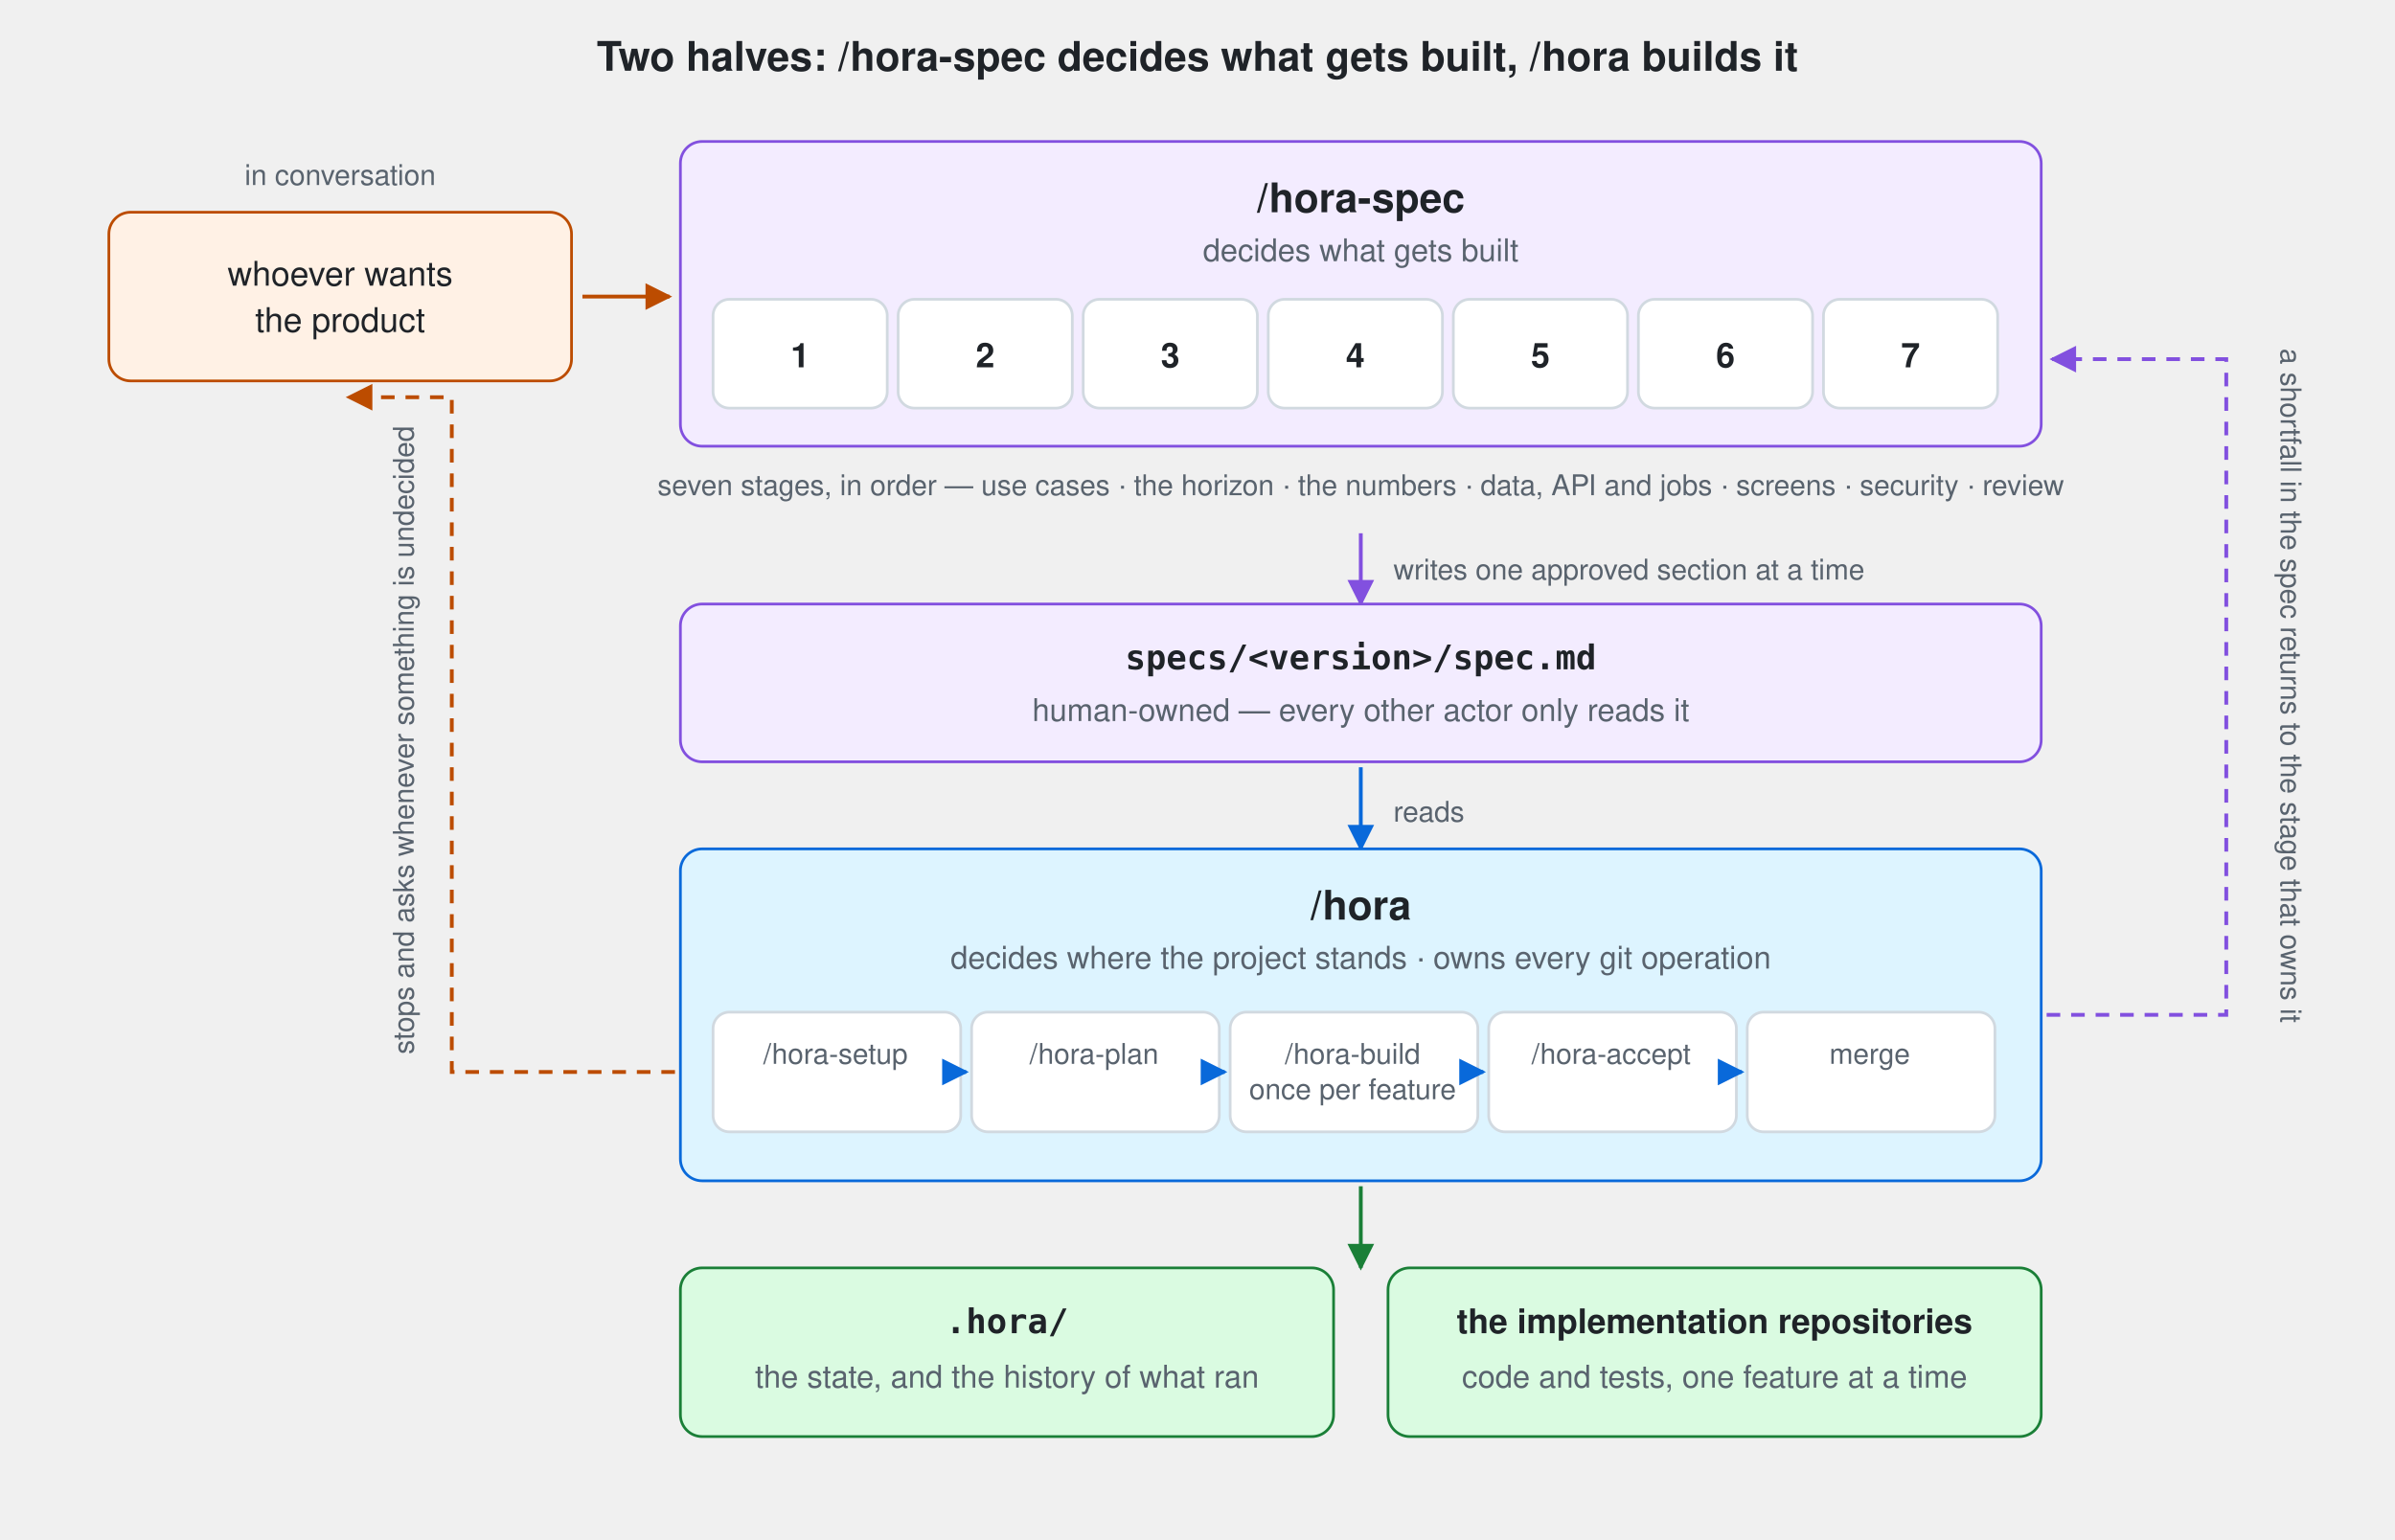
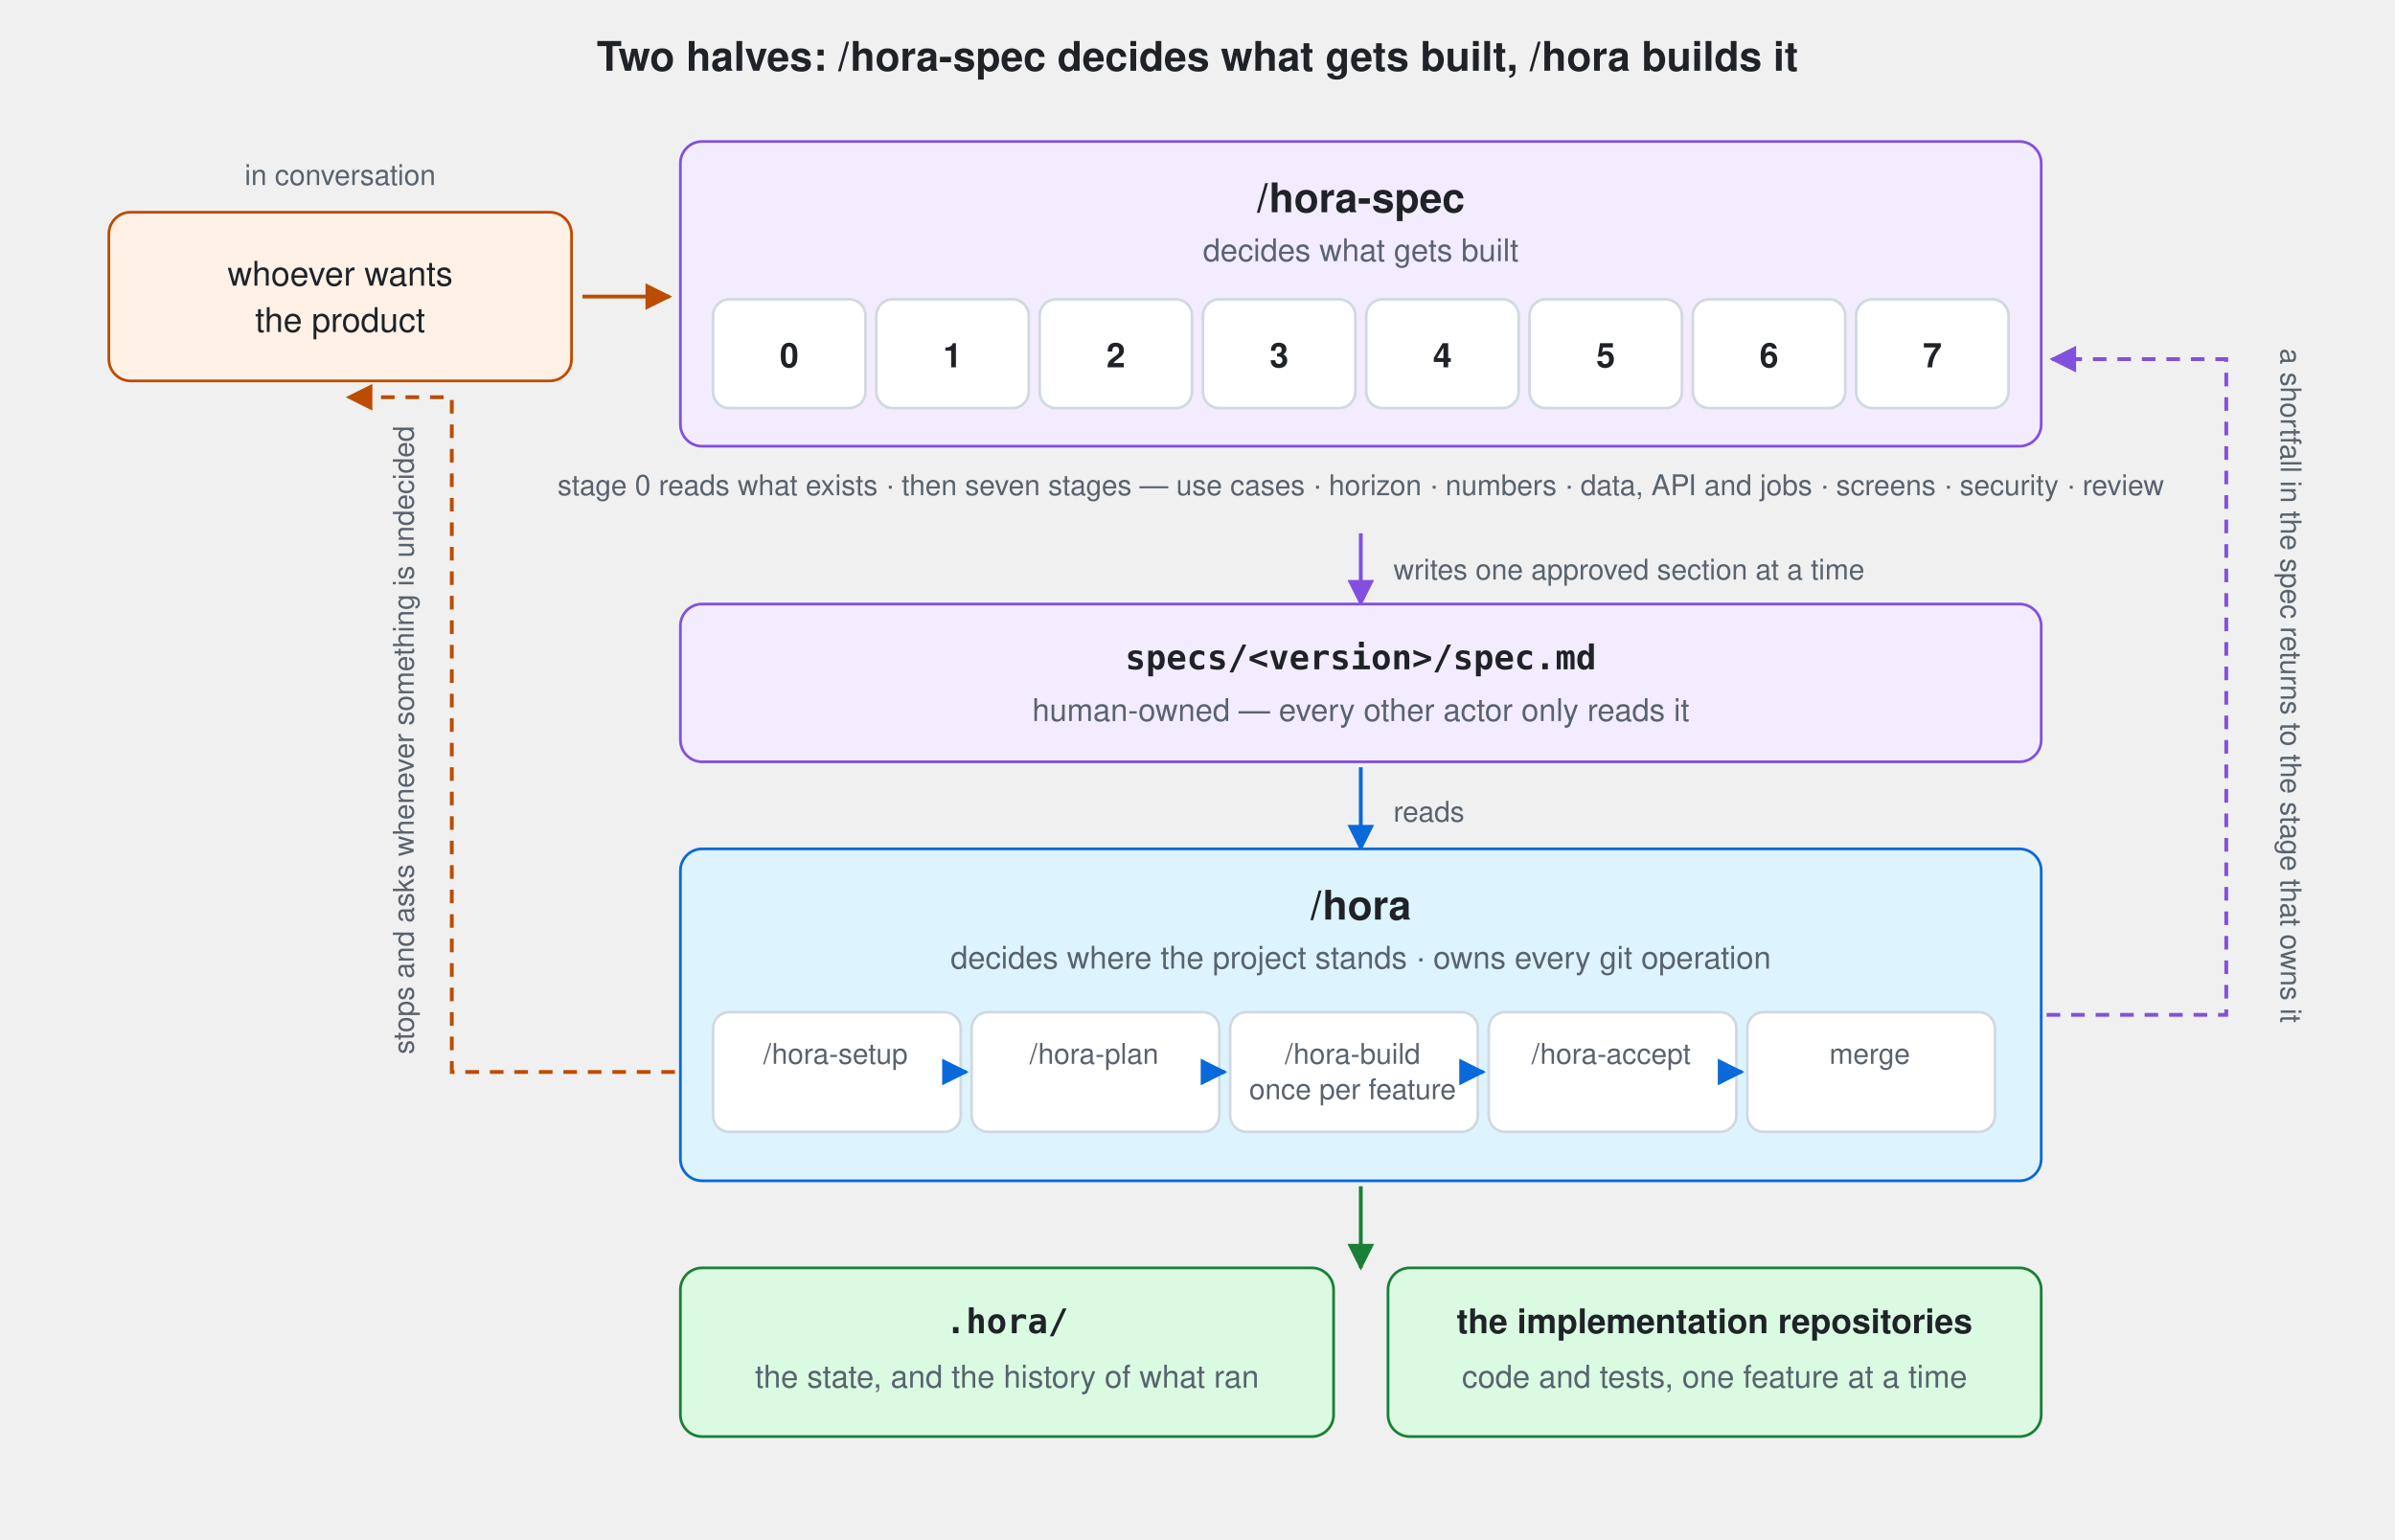
<svg xmlns="http://www.w3.org/2000/svg" viewBox="0 0 880 566" width="880" height="566" font-family="-apple-system, BlinkMacSystemFont, 'Segoe UI', Helvetica, Arial, sans-serif" role="img" aria-label="Two halves: /hora-spec decides what gets built, /hora builds it">
  <defs>
    <marker id="m" viewBox="0 0 10 10" refX="9" refY="5" markerWidth="7" markerHeight="7" orient="auto-start-reverse">
      <path d="M0,0 L10,5 L0,10 z" class="ah" fill="#8b949e" />
    </marker>
    <marker id="mb" viewBox="0 0 10 10" refX="9" refY="5" markerWidth="7" markerHeight="7" orient="auto-start-reverse">
      <path d="M0,0 L10,5 L0,10 z" class="ah-b" fill="#0969da" />
    </marker>
    <marker id="mp" viewBox="0 0 10 10" refX="9" refY="5" markerWidth="7" markerHeight="7" orient="auto-start-reverse">
      <path d="M0,0 L10,5 L0,10 z" class="ah-p" fill="#8250df" />
    </marker>
    <marker id="mo" viewBox="0 0 10 10" refX="9" refY="5" markerWidth="7" markerHeight="7" orient="auto-start-reverse">
      <path d="M0,0 L10,5 L0,10 z" class="ah-o" fill="#bc4c00" />
    </marker>
    <marker id="mg" viewBox="0 0 10 10" refX="9" refY="5" markerWidth="7" markerHeight="7" orient="auto-start-reverse">
      <path d="M0,0 L10,5 L0,10 z" class="ah-g" fill="#1a7f37" />
    </marker>
  </defs>
  <style>
.t{font-size:15px;font-weight:600}
.l{font-size:12.5px}
.n{font-size:12.5px;font-weight:600}
.m{font-size:11.5px}
.xs{font-size:10.5px}
.code{font-family:ui-monospace,SFMono-Regular,Menlo,Consolas,monospace}
.dash{stroke-dasharray:5 4}

@media (prefers-color-scheme:dark){
text{fill:#e6edf3}
.m,.xs{fill:#9198a1}
.bx{fill:#151b23;stroke:#3d444d}
.bx-1{fill:#0d1117;stroke:#3d444d}
.bx-b{fill:#0c2d59;stroke:#4493f8}
.bx-p{fill:#251a44;stroke:#ab7df8}
.bx-o{fill:#40200a;stroke:#f0883e}
.bx-g{fill:#0f3018;stroke:#3fb950}
.bx-r{fill:#3d1418;stroke:#f85149}
.arr{stroke:#6e7681}
.arr-b{stroke:#4493f8}
.arr-p{stroke:#ab7df8}
.arr-o{stroke:#f0883e}
.arr-g{stroke:#3fb950}
.ah{fill:#6e7681}
.ah-b{fill:#4493f8}
.ah-p{fill:#ab7df8}
.ah-o{fill:#f0883e}
.ah-g{fill:#3fb950}
.ln{stroke:#3d444d}
.lane{stroke:#6e7681}
.lane-b{stroke:#4493f8}
.lane-g{stroke:#3fb950}
.dt{fill:#6e7681}
.dt-b{fill:#4493f8}
.dt-g{fill:#3fb950}
}
</style>
  <text x="440.0" y="26" class="t" fill="#1f2328" text-anchor="middle">Two halves: /hora-spec decides what gets built, /hora builds it</text>
  <rect x="40" y="78" width="170" height="62" rx="8" class="bx bx-o" fill="#fff1e5" stroke="#bc4c00" stroke-width="1" />
  <text x="125" y="105" class="l" fill="#1f2328" text-anchor="middle">whoever wants</text>
  <text x="125" y="122" class="l" fill="#1f2328" text-anchor="middle">the product</text>
  <path d="M214,109 L246,109" class="arr arr-o" fill="none" stroke="#bc4c00" stroke-width="1.4" marker-end="url(#mo)" />
  <text x="125" y="68" class="xs" fill="#59636e" text-anchor="middle">in conversation</text>
  <rect x="250" y="52" width="500" height="112" rx="8" class="bx bx-p" fill="#f3ecff" stroke="#8250df" stroke-width="1" />
  <text x="500" y="78" class="t" fill="#1f2328" text-anchor="middle">/hora-spec</text>
  <text x="500" y="96" class="m" fill="#59636e" text-anchor="middle">decides what gets built</text>
-   <rect x="262" y="110" width="64" height="40" rx="6" class="bx bx-1" fill="#ffffff" stroke="#d1d9e0" stroke-width="1" />
-   <text x="294" y="135" class="n" fill="#1f2328" text-anchor="middle">1</text>
-   <rect x="330" y="110" width="64" height="40" rx="6" class="bx bx-1" fill="#ffffff" stroke="#d1d9e0" stroke-width="1" />
-   <text x="362" y="135" class="n" fill="#1f2328" text-anchor="middle">2</text>
-   <rect x="398" y="110" width="64" height="40" rx="6" class="bx bx-1" fill="#ffffff" stroke="#d1d9e0" stroke-width="1" />
-   <text x="430" y="135" class="n" fill="#1f2328" text-anchor="middle">3</text>
-   <rect x="466" y="110" width="64" height="40" rx="6" class="bx bx-1" fill="#ffffff" stroke="#d1d9e0" stroke-width="1" />
-   <text x="498" y="135" class="n" fill="#1f2328" text-anchor="middle">4</text>
-   <rect x="534" y="110" width="64" height="40" rx="6" class="bx bx-1" fill="#ffffff" stroke="#d1d9e0" stroke-width="1" />
-   <text x="566" y="135" class="n" fill="#1f2328" text-anchor="middle">5</text>
-   <rect x="602" y="110" width="64" height="40" rx="6" class="bx bx-1" fill="#ffffff" stroke="#d1d9e0" stroke-width="1" />
-   <text x="634" y="135" class="n" fill="#1f2328" text-anchor="middle">6</text>
-   <rect x="670" y="110" width="64" height="40" rx="6" class="bx bx-1" fill="#ffffff" stroke="#d1d9e0" stroke-width="1" />
-   <text x="702" y="135" class="n" fill="#1f2328" text-anchor="middle">7</text>
-   <text x="500" y="182" class="xs" fill="#59636e" text-anchor="middle">seven stages, in order — use cases · the horizon · the numbers · data, API and jobs · screens · security · review</text>
+   <rect x="262" y="110" width="56" height="40" rx="6" class="bx bx-1" fill="#ffffff" stroke="#d1d9e0" stroke-width="1" />
+   <text x="290" y="135" class="n" fill="#1f2328" text-anchor="middle">0</text>
+   <rect x="322" y="110" width="56" height="40" rx="6" class="bx bx-1" fill="#ffffff" stroke="#d1d9e0" stroke-width="1" />
+   <text x="350" y="135" class="n" fill="#1f2328" text-anchor="middle">1</text>
+   <rect x="382" y="110" width="56" height="40" rx="6" class="bx bx-1" fill="#ffffff" stroke="#d1d9e0" stroke-width="1" />
+   <text x="410" y="135" class="n" fill="#1f2328" text-anchor="middle">2</text>
+   <rect x="442" y="110" width="56" height="40" rx="6" class="bx bx-1" fill="#ffffff" stroke="#d1d9e0" stroke-width="1" />
+   <text x="470" y="135" class="n" fill="#1f2328" text-anchor="middle">3</text>
+   <rect x="502" y="110" width="56" height="40" rx="6" class="bx bx-1" fill="#ffffff" stroke="#d1d9e0" stroke-width="1" />
+   <text x="530" y="135" class="n" fill="#1f2328" text-anchor="middle">4</text>
+   <rect x="562" y="110" width="56" height="40" rx="6" class="bx bx-1" fill="#ffffff" stroke="#d1d9e0" stroke-width="1" />
+   <text x="590" y="135" class="n" fill="#1f2328" text-anchor="middle">5</text>
+   <rect x="622" y="110" width="56" height="40" rx="6" class="bx bx-1" fill="#ffffff" stroke="#d1d9e0" stroke-width="1" />
+   <text x="650" y="135" class="n" fill="#1f2328" text-anchor="middle">6</text>
+   <rect x="682" y="110" width="56" height="40" rx="6" class="bx bx-1" fill="#ffffff" stroke="#d1d9e0" stroke-width="1" />
+   <text x="710" y="135" class="n" fill="#1f2328" text-anchor="middle">7</text>
+   <text x="500" y="182" class="xs" fill="#59636e" text-anchor="middle">stage 0 reads what exists · then seven stages — use cases · horizon · numbers · data, API and jobs · screens · security · review</text>
  <path d="M500,196 L500,222" class="arr arr-p" fill="none" stroke="#8250df" stroke-width="1.4" marker-end="url(#mp)" />
  <text x="512" y="213" class="xs" fill="#59636e" text-anchor="start">writes one approved section at a time</text>
  <rect x="250" y="222" width="500" height="58" rx="8" class="bx bx-p" fill="#f3ecff" stroke="#8250df" stroke-width="1" />
  <text x="500" y="246" class="n code" fill="#1f2328" text-anchor="middle">specs/&lt;version&gt;/spec.md</text>
  <text x="500" y="265" class="m" fill="#59636e" text-anchor="middle">human-owned — every other actor only reads it</text>
  <path d="M500,282 L500,312" class="arr arr-b" fill="none" stroke="#0969da" stroke-width="1.4" marker-end="url(#mb)" />
  <text x="512" y="302" class="xs" fill="#59636e" text-anchor="start">reads</text>
  <rect x="250" y="312" width="500" height="122" rx="8" class="bx bx-b" fill="#ddf4ff" stroke="#0969da" stroke-width="1" />
  <text x="500" y="338" class="t" fill="#1f2328" text-anchor="middle">/hora</text>
  <text x="500" y="356" class="m" fill="#59636e" text-anchor="middle">decides where the project stands · owns every git operation</text>
  <rect x="262" y="372" width="91" height="44" rx="6" class="bx bx-1" fill="#ffffff" stroke="#d1d9e0" stroke-width="1" />
  <text x="307" y="391" class="xs" fill="#59636e" text-anchor="middle">/hora-setup</text>
  <path d="M353,394 L355,394" class="arr arr-b" fill="none" stroke="#0969da" stroke-width="1.4" marker-end="url(#mb)" />
  <rect x="357" y="372" width="91" height="44" rx="6" class="bx bx-1" fill="#ffffff" stroke="#d1d9e0" stroke-width="1" />
  <text x="402" y="391" class="xs" fill="#59636e" text-anchor="middle">/hora-plan</text>
  <path d="M448,394 L450,394" class="arr arr-b" fill="none" stroke="#0969da" stroke-width="1.4" marker-end="url(#mb)" />
  <rect x="452" y="372" width="91" height="44" rx="6" class="bx bx-1" fill="#ffffff" stroke="#d1d9e0" stroke-width="1" />
  <text x="497" y="391" class="xs" fill="#59636e" text-anchor="middle">/hora-build</text>
  <text x="497" y="404" class="xs" fill="#59636e" text-anchor="middle">once per feature</text>
  <path d="M543,394 L545,394" class="arr arr-b" fill="none" stroke="#0969da" stroke-width="1.4" marker-end="url(#mb)" />
  <rect x="547" y="372" width="91" height="44" rx="6" class="bx bx-1" fill="#ffffff" stroke="#d1d9e0" stroke-width="1" />
  <text x="592" y="391" class="xs" fill="#59636e" text-anchor="middle">/hora-accept</text>
  <path d="M638,394 L640,394" class="arr arr-b" fill="none" stroke="#0969da" stroke-width="1.4" marker-end="url(#mb)" />
  <rect x="642" y="372" width="91" height="44" rx="6" class="bx bx-1" fill="#ffffff" stroke="#d1d9e0" stroke-width="1" />
  <text x="687" y="391" class="xs" fill="#59636e" text-anchor="middle">merge</text>
  <path d="M500,436 L500,466" class="arr arr-g" fill="none" stroke="#1a7f37" stroke-width="1.4" marker-end="url(#mg)" />
  <rect x="250" y="466" width="240" height="62" rx="8" class="bx bx-g" fill="#dafbe1" stroke="#1a7f37" stroke-width="1" />
  <text x="370" y="490" class="n code" fill="#1f2328" text-anchor="middle">.hora/</text>
  <text x="370" y="510" class="m" fill="#59636e" text-anchor="middle">the state, and the history of what ran</text>
  <rect x="510" y="466" width="240" height="62" rx="8" class="bx bx-g" fill="#dafbe1" stroke="#1a7f37" stroke-width="1" />
  <text x="630" y="490" class="n" fill="#1f2328" text-anchor="middle">the implementation repositories</text>
  <text x="630" y="510" class="m" fill="#59636e" text-anchor="middle">code and tests, one feature at a time</text>
  <path d="M752,373 L818,373 L818,132 L754,132" class="arr arr-p dash" fill="none" stroke="#8250df" stroke-width="1.4" marker-end="url(#mp)" />
  <text x="838" y="252" class="xs" fill="#59636e" text-anchor="middle" transform="rotate(90 838 252)">a shortfall in the spec returns to the stage that owns it</text>
  <path d="M248,394 L166,394 L166,146 L128,146" class="arr arr-o dash" fill="none" stroke="#bc4c00" stroke-width="1.4" marker-end="url(#mo)" />
  <text x="152" y="272" class="xs" fill="#59636e" text-anchor="middle" transform="rotate(-90 152 272)">stops and asks whenever something is undecided</text>
</svg>
